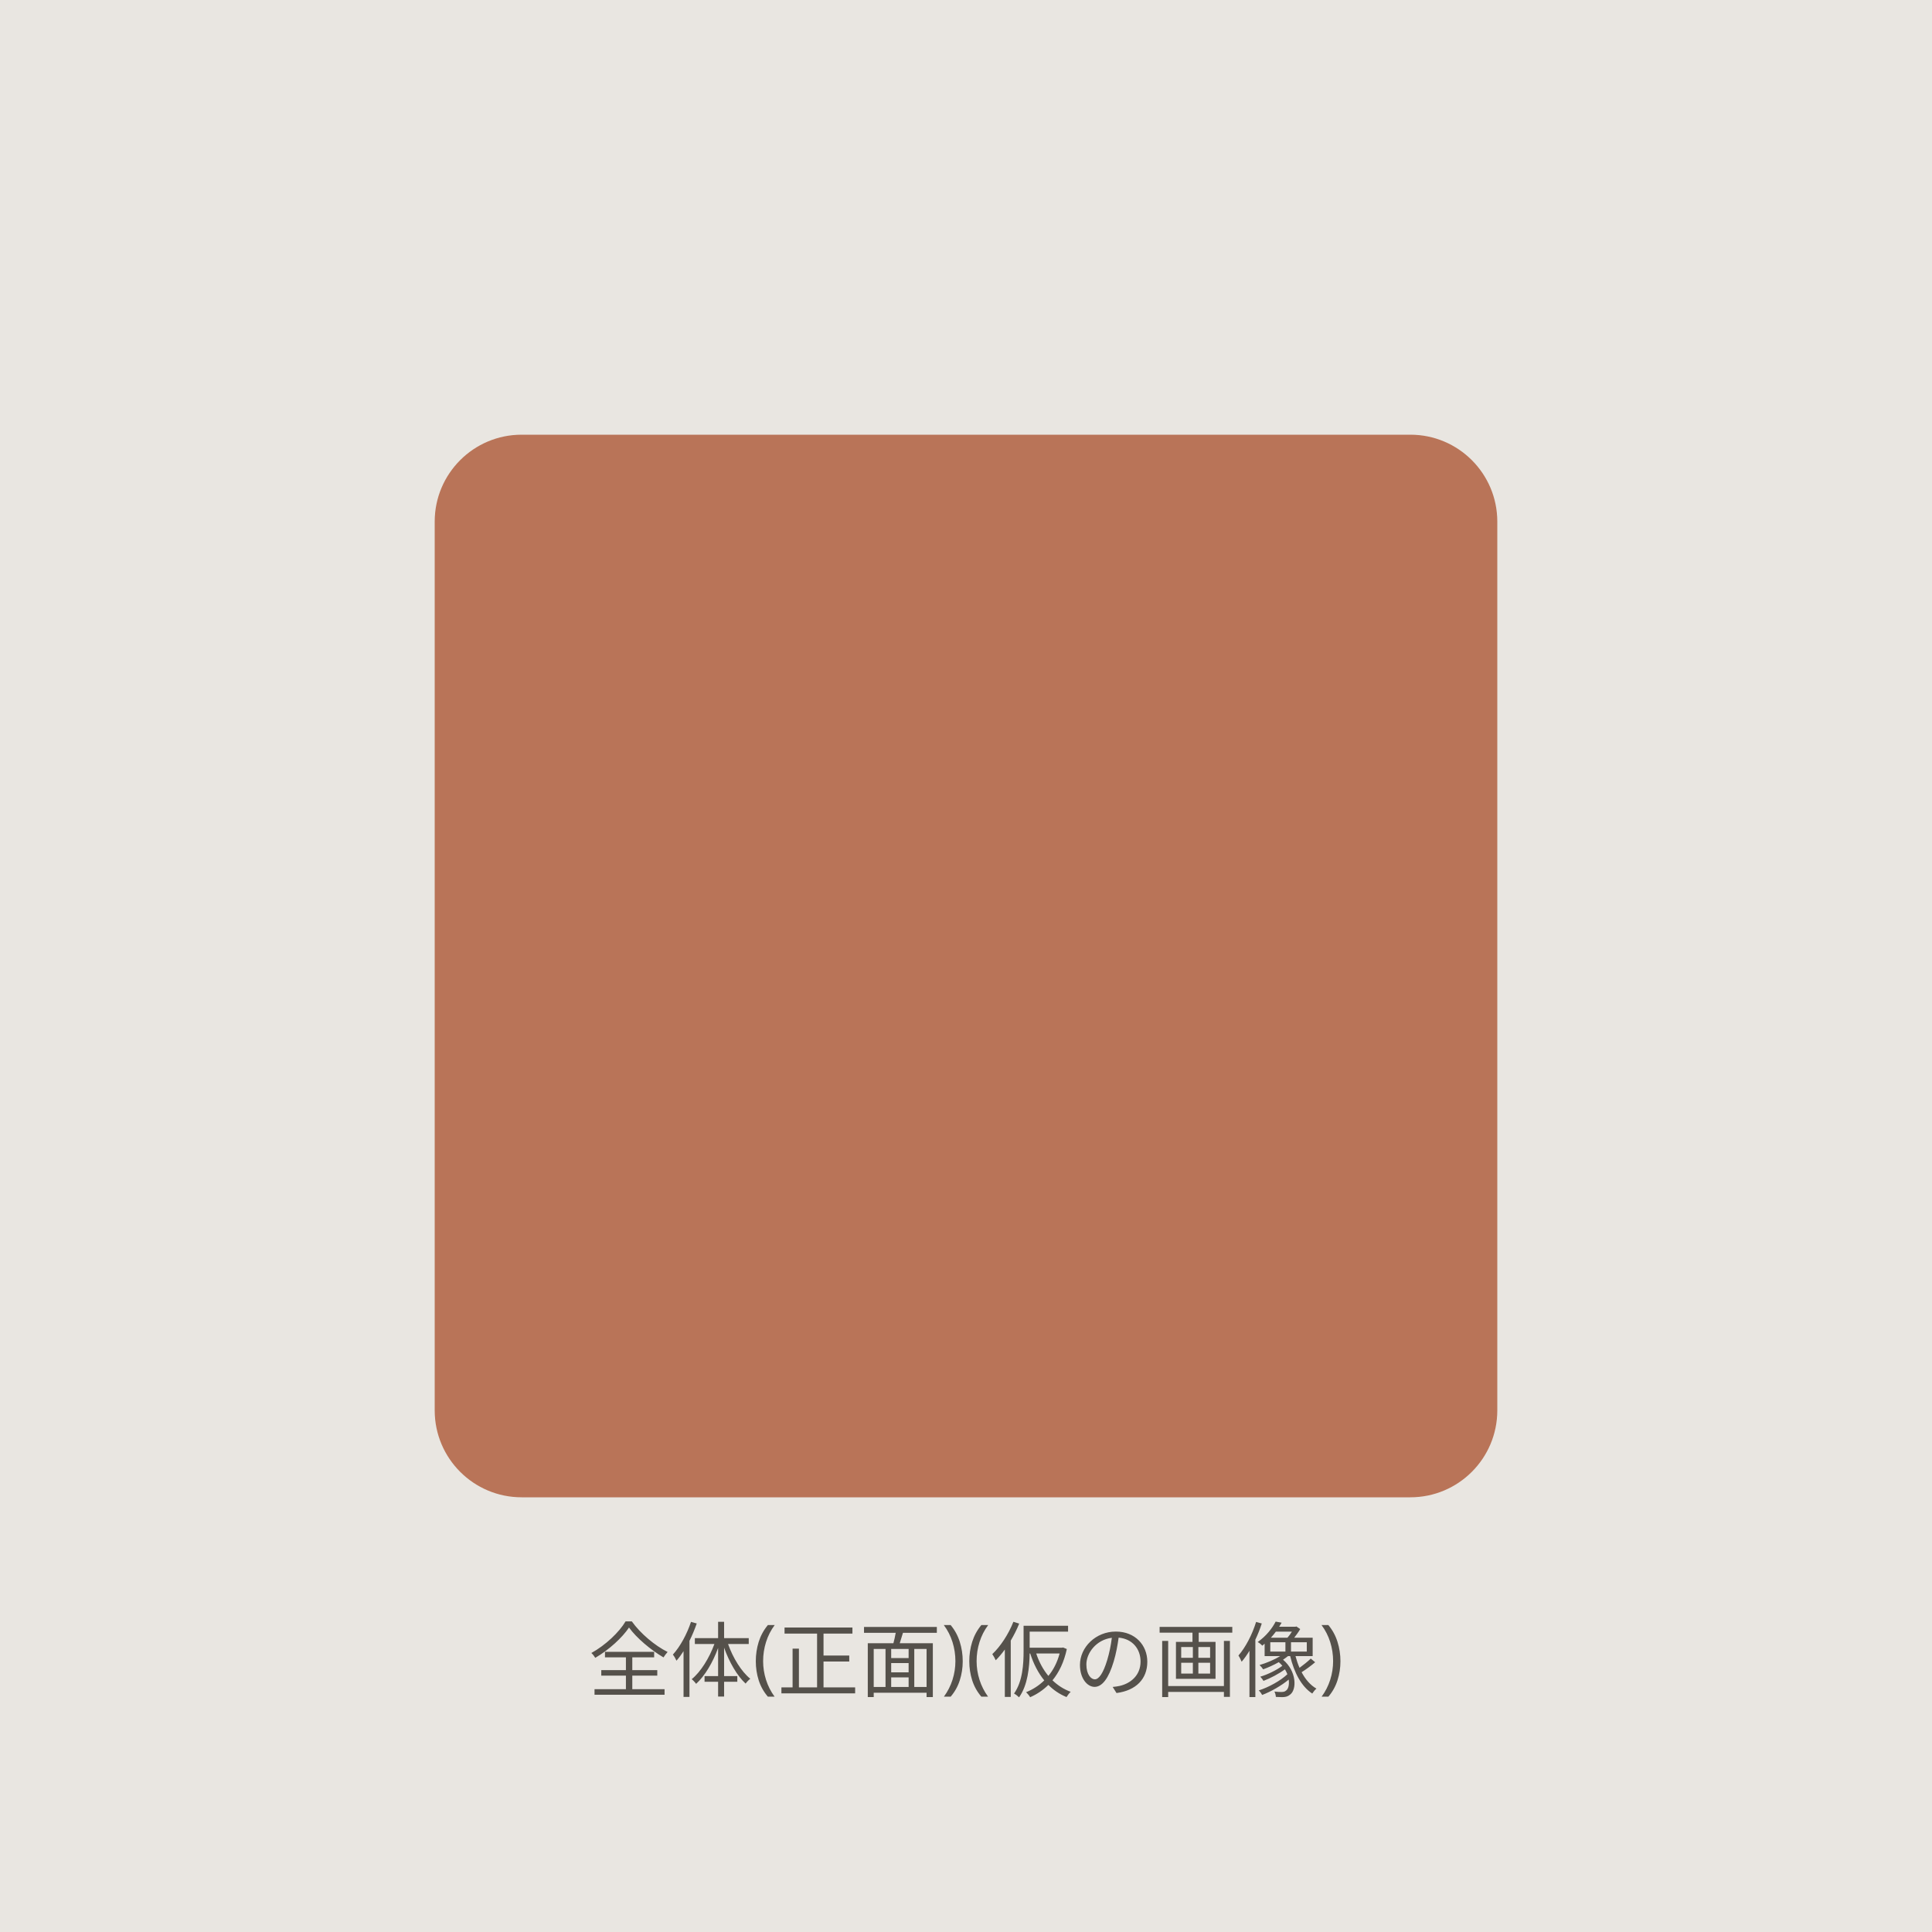
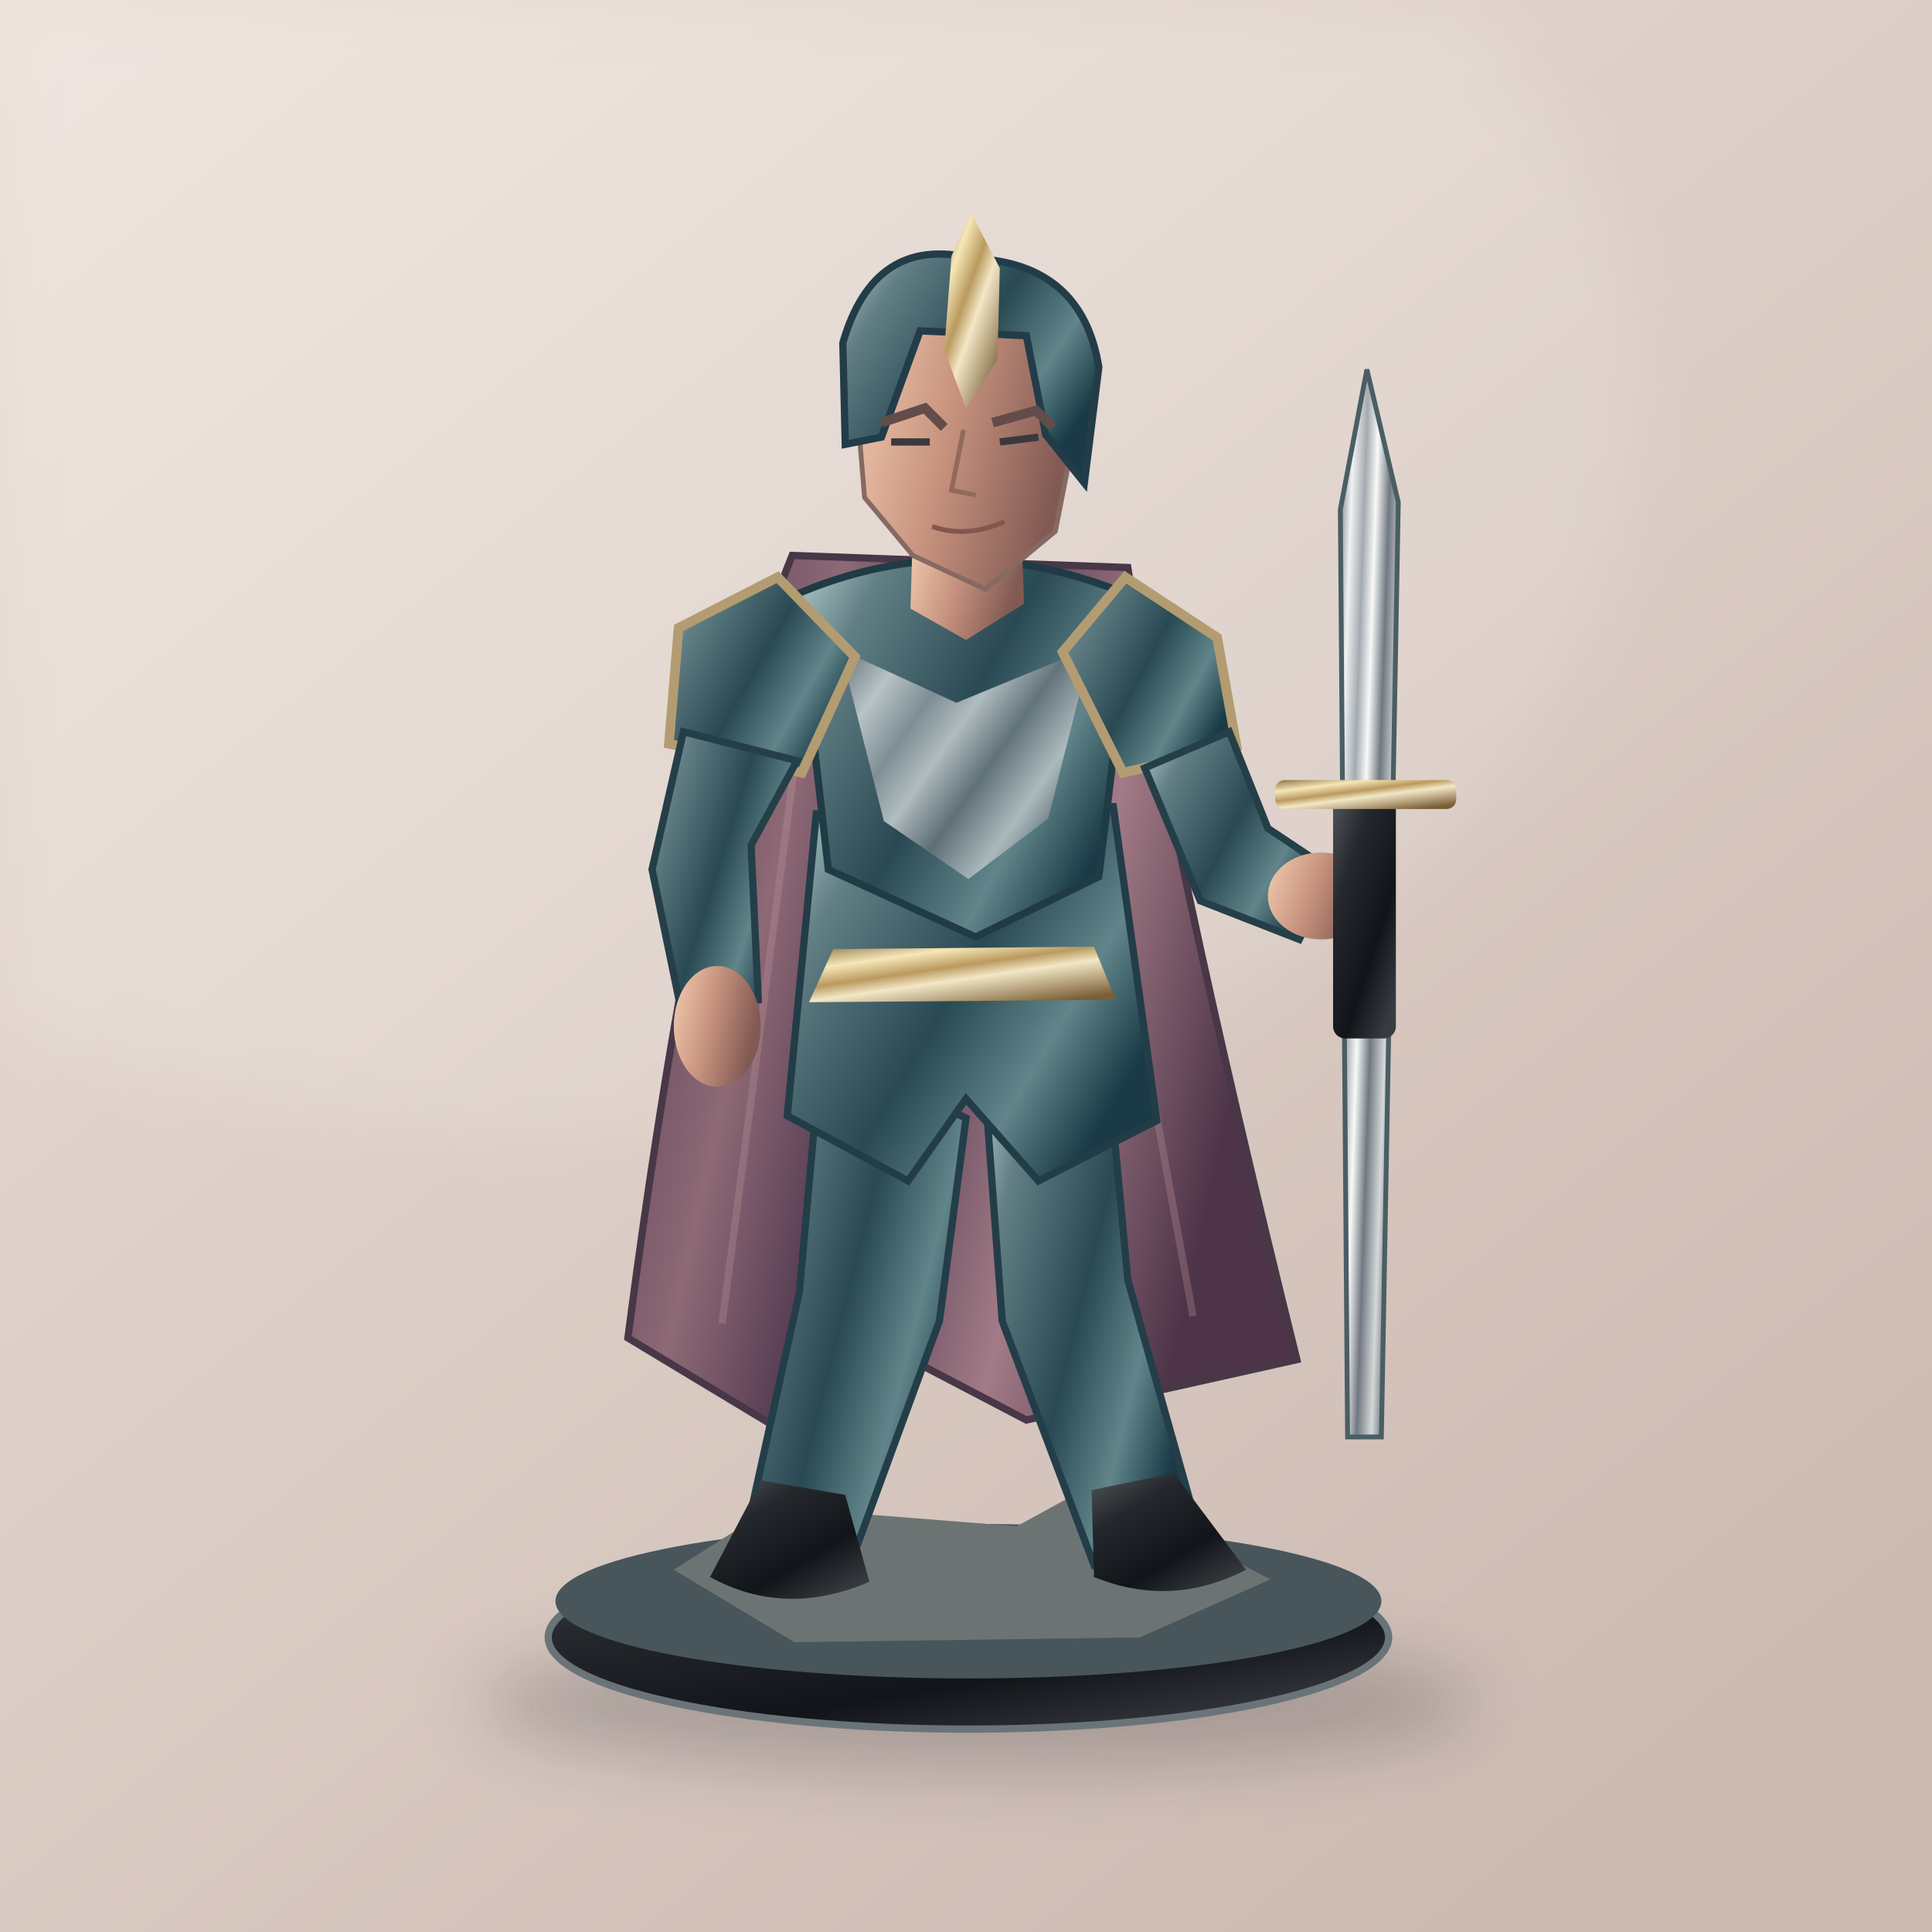
- <svg xmlns="http://www.w3.org/2000/svg" viewBox="0 0 800 800" role="img" aria-label="全体(正面)(仮の画像)">
-   <rect width="800" height="800" fill="#e9e6e1" />
-   <rect x="180" y="180" width="440" height="440" rx="36" fill="#b0603f" opacity=".85" />
-   <text x="400" y="700" font-family="sans-serif" font-size="34" text-anchor="middle" fill="#55514b">全体(正面)(仮の画像)</text>
+ <svg xmlns="http://www.w3.org/2000/svg" width="800" height="800" viewBox="0 0 800 800" role="img" aria-labelledby="title">
+   <defs>
+     <linearGradient id="bg" x2=".8" y2="1">
+       <stop stop-color="#ede2db" />
+       <stop offset="1" stop-color="#cbb9b1" />
+     </linearGradient>
+     <linearGradient id="steel" x1="0" y1="0" x2="1" y2=".65">
+       <stop stop-color="#5d636a" />
+       <stop offset=".19" stop-color="#f0f2f3" />
+       <stop offset=".35" stop-color="#a3aab0" />
+       <stop offset=".49" stop-color="#f8f9f8" />
+       <stop offset=".65" stop-color="#707880" />
+       <stop offset=".83" stop-color="#d5d8d9" />
+       <stop offset="1" stop-color="#555d65" />
+     </linearGradient>
+     <linearGradient id="black" x2=".8" y2="1">
+       <stop stop-color="#53575b" />
+       <stop offset=".3" stop-color="#25282c" />
+       <stop offset=".7" stop-color="#111519" />
+       <stop offset="1" stop-color="#383c40" />
+     </linearGradient>
+     <linearGradient id="leather" x2=".85" y2="1">
+       <stop stop-color="#45434a" />
+       <stop offset=".35" stop-color="#25242b" />
+       <stop offset=".7" stop-color="#17171d" />
+       <stop offset="1" stop-color="#333139" />
+     </linearGradient>
+     <linearGradient id="gold" x2=".8" y2="1">
+       <stop stop-color="#8a7042" />
+       <stop offset=".25" stop-color="#f6e7b8" />
+       <stop offset=".45" stop-color="#ba9a5e" />
+       <stop offset=".6" stop-color="#f3e7c6" />
+       <stop offset="1" stop-color="#7a5f36" />
+     </linearGradient>
+     <radialGradient id="glass" cx=".35" cy=".25" r=".8">
+       <stop stop-color="#769eac" />
+       <stop offset=".25" stop-color="#35505d" />
+       <stop offset=".5" stop-color="#192936" />
+       <stop offset=".8" stop-color="#090f1b" />
+       <stop offset="1" stop-color="#3c5965" />
+     </radialGradient>
+     <linearGradient id="coating" x2=".8" y2="1">
+       <stop stop-color="#7cdbc8" stop-opacity=".7" />
+       <stop offset=".35" stop-color="#8a6cce" stop-opacity=".15" />
+       <stop offset=".7" stop-color="#c05d9a" stop-opacity=".4" />
+       <stop offset="1" stop-color="#dbc284" stop-opacity=".1" />
+     </linearGradient>
+     <linearGradient id="glint" x2="1" y2="1">
+       <stop stop-color="#ffffff" stop-opacity=".6" />
+       <stop offset=".45" stop-color="#ffffff" stop-opacity=".03" />
+       <stop offset="1" stop-color="#ffffff" stop-opacity=".12" />
+     </linearGradient>
+     <linearGradient id="foil" x2="1" y2=".75">
+       <stop stop-color="#adaddc" />
+       <stop offset=".17" stop-color="#a9e1df" />
+       <stop offset=".33" stop-color="#e6e5a6" />
+       <stop offset=".5" stop-color="#e4a6c4" />
+       <stop offset=".68" stop-color="#a2b9ec" />
+       <stop offset=".85" stop-color="#95d9cb" />
+       <stop offset="1" stop-color="#e6c598" />
+     </linearGradient>
+     <linearGradient id="blue" x2="1" y2="1">
+       <stop stop-color="#193252" />
+       <stop offset=".5" stop-color="#437f9d" />
+       <stop offset="1" stop-color="#152a51" />
+     </linearGradient>
+     <linearGradient id="armor" x2="1" y2=".6">
+       <stop stop-color="#b2d0cf" />
+       <stop offset=".2" stop-color="#627f85" />
+       <stop offset=".55" stop-color="#294953" />
+       <stop offset=".8" stop-color="#61858a" />
+       <stop offset="1" stop-color="#193a46" />
+     </linearGradient>
+     <linearGradient id="cape" x2="1" y2=".3">
+       <stop stop-color="#4a344b" />
+       <stop offset=".3" stop-color="#8e6976" />
+       <stop offset=".5" stop-color="#4d354d" />
+       <stop offset=".75" stop-color="#a27b86" />
+       <stop offset="1" stop-color="#4d3448" />
+     </linearGradient>
+     <linearGradient id="skin" x2="1" y2=".3">
+       <stop stop-color="#f3cdb2" />
+       <stop offset=".5" stop-color="#c8937e" />
+       <stop offset="1" stop-color="#825a54" />
+     </linearGradient>
+     <filter id="blur" x="-.5" y="-.8" width="2" height="2.6">
+       <feGaussianBlur stdDeviation="14" />
+     </filter>
+     <filter id="grain">
+       <feTurbulence type="fractalNoise" baseFrequency=".65" numOctaves="3" seed="12" result="noise" />
+       <feColorMatrix in="noise" type="saturate" values="0" />
+       <feComposite in2="SourceGraphic" operator="in" />
+       <feBlend in="SourceGraphic" mode="soft-light" />
+     </filter>
+     <pattern id="pebble" width="9" height="8" patternUnits="userSpaceOnUse">
+       <path d="M1 2q2-2 4 0M4 6q2-2 4 0" fill="none" stroke="#b4a5ac" stroke-opacity=".14" stroke-width=".7" />
+     </pattern>
+     <pattern id="weave" width="7" height="7" patternUnits="userSpaceOnUse">
+       <path d="M0 0L7 7M0 7L7 0" stroke="#d3c3b5" stroke-opacity=".14" stroke-width=".7" />
+     </pattern>
+   </defs>
+   <rect x="0" y="0" width="800" height="800" rx="0" fill="url(#bg)" />
+   <ellipse cx="240" cy="170" rx="440" ry="300" fill="#fff" opacity=".15" filter="url(#blur)" />
+   <ellipse cx="405" cy="705" rx="207" ry="28" fill="#25222b" opacity=".24" filter="url(#blur)" />
+   <ellipse cx="401" cy="678" rx="174" ry="38" fill="url(#black)" stroke="#6a7478" stroke-width="3" />
+   <ellipse cx="401" cy="663" rx="171" ry="32" fill="#48565b" />
+   <path d="M279 650L320 624 421 632 452 615 526 654 472 678 329 680Z" fill="#6c7473" />
+   <path d="M328 230Q290 324 260 554L328 595 381 565 425 588 537 563Q484 349 467 235Z" fill="url(#cape)" stroke="#483747" stroke-width="3" />
+   <path d="M336 263L299 548M370 275L346 562M443 264L494 545M405 274L425 554" fill="none" stroke="#c3989f" stroke-width="3" opacity=".3" />
+   <path d="M340 435L331 535 309 635 352 648 389 547 400 463Z" fill="url(#armor)" stroke="#233e49" stroke-width="3" />
+   <path d="M408 452L415 547 453 648 496 633 467 530 458 434Z" fill="url(#armor)" stroke="#233e49" stroke-width="3" />
+   <path d="M315 613L350 619 360 655Q325 670 294 653Z" fill="url(#black)" />
+   <path d="M452 617L486 610 516 650Q485 666 453 653Z" fill="url(#black)" />
+   <path d="M338 337L326 462 376 489 400 455 430 489 479 464 461 334Z" fill="url(#armor)" stroke="#223d47" stroke-width="3" />
+   <path d="M345 393L453 392 462 414 335 415Z" fill="url(#gold)" />
+   <path d="M330 246Q398 217 469 247L455 363 404 388 343 360Z" fill="url(#armor)" stroke="#1f3b46" stroke-width="3" />
+   <path d="M348 269L396 291 452 268 434 339 401 364 366 340Z" fill="url(#steel)" opacity=".65" />
+   <path d="M322 239L281 260 277 308 332 320 354 272Z" fill="url(#armor)" stroke="#b39c72" stroke-width="4" />
+   <path d="M466 239L504 264 512 309 465 320 440 270Z" fill="url(#armor)" stroke="#b39c72" stroke-width="4" />
+   <path d="M283 303L270 360 282 418 314 414 311 350 330 315Z" fill="url(#armor)" stroke="#253f49" stroke-width="3" />
+   <path d="M474 318L497 373 538 389 552 361 525 343 509 303Z" fill="url(#armor)" stroke="#253f49" stroke-width="3" />
+   <ellipse cx="297" cy="425" rx="18" ry="25" fill="url(#skin)" />
+   <ellipse cx="547" cy="371" rx="22" ry="18" fill="url(#skin)" />
+   <path d="M555 211L566 153 579 208 572 595 558 595Z" fill="url(#steel)" stroke="#4a5e64" stroke-width="2" />
+   <rect x="552" y="330" width="26" height="100" rx="5" fill="url(#black)" />
+   <rect x="528" y="323" width="75" height="12" rx="4" fill="url(#gold)" />
+   <path d="M378 220L377 252 400 265 424 250 423 219Z" fill="url(#skin)" />
+   <path d="M355 170Q358 118 399 117Q444 119 447 169L437 220 408 244 378 230 358 206Z" fill="url(#skin)" stroke="#866a61" stroke-width="2" />
+   <path d="M350 184L349 142Q362 97 403 107Q448 109 455 152L449 200 433 180 425 139 381 137 365 181Z" fill="url(#armor)" stroke="#233c49" stroke-width="3" />
+   <path d="M394 106L402 88 414 111 413 149 400 169 391 145Z" fill="url(#gold)" />
+   <path d="M365 175L383 169 391 177M411 175L429 170 436 177" fill="none" stroke="#624d4a" stroke-width="4" />
+   <path d="M369 183L385 183" fill="none" stroke="#3a393d" stroke-width="3" />
+   <path d="M414 183L430 181" fill="none" stroke="#3a393d" stroke-width="3" />
+   <path d="M399 178L394 203 404 205" fill="none" stroke="#926a5c" stroke-width="2" />
+   <path d="M386 218Q400 223 416 216" fill="none" stroke="#83574e" stroke-width="2" />
</svg>
